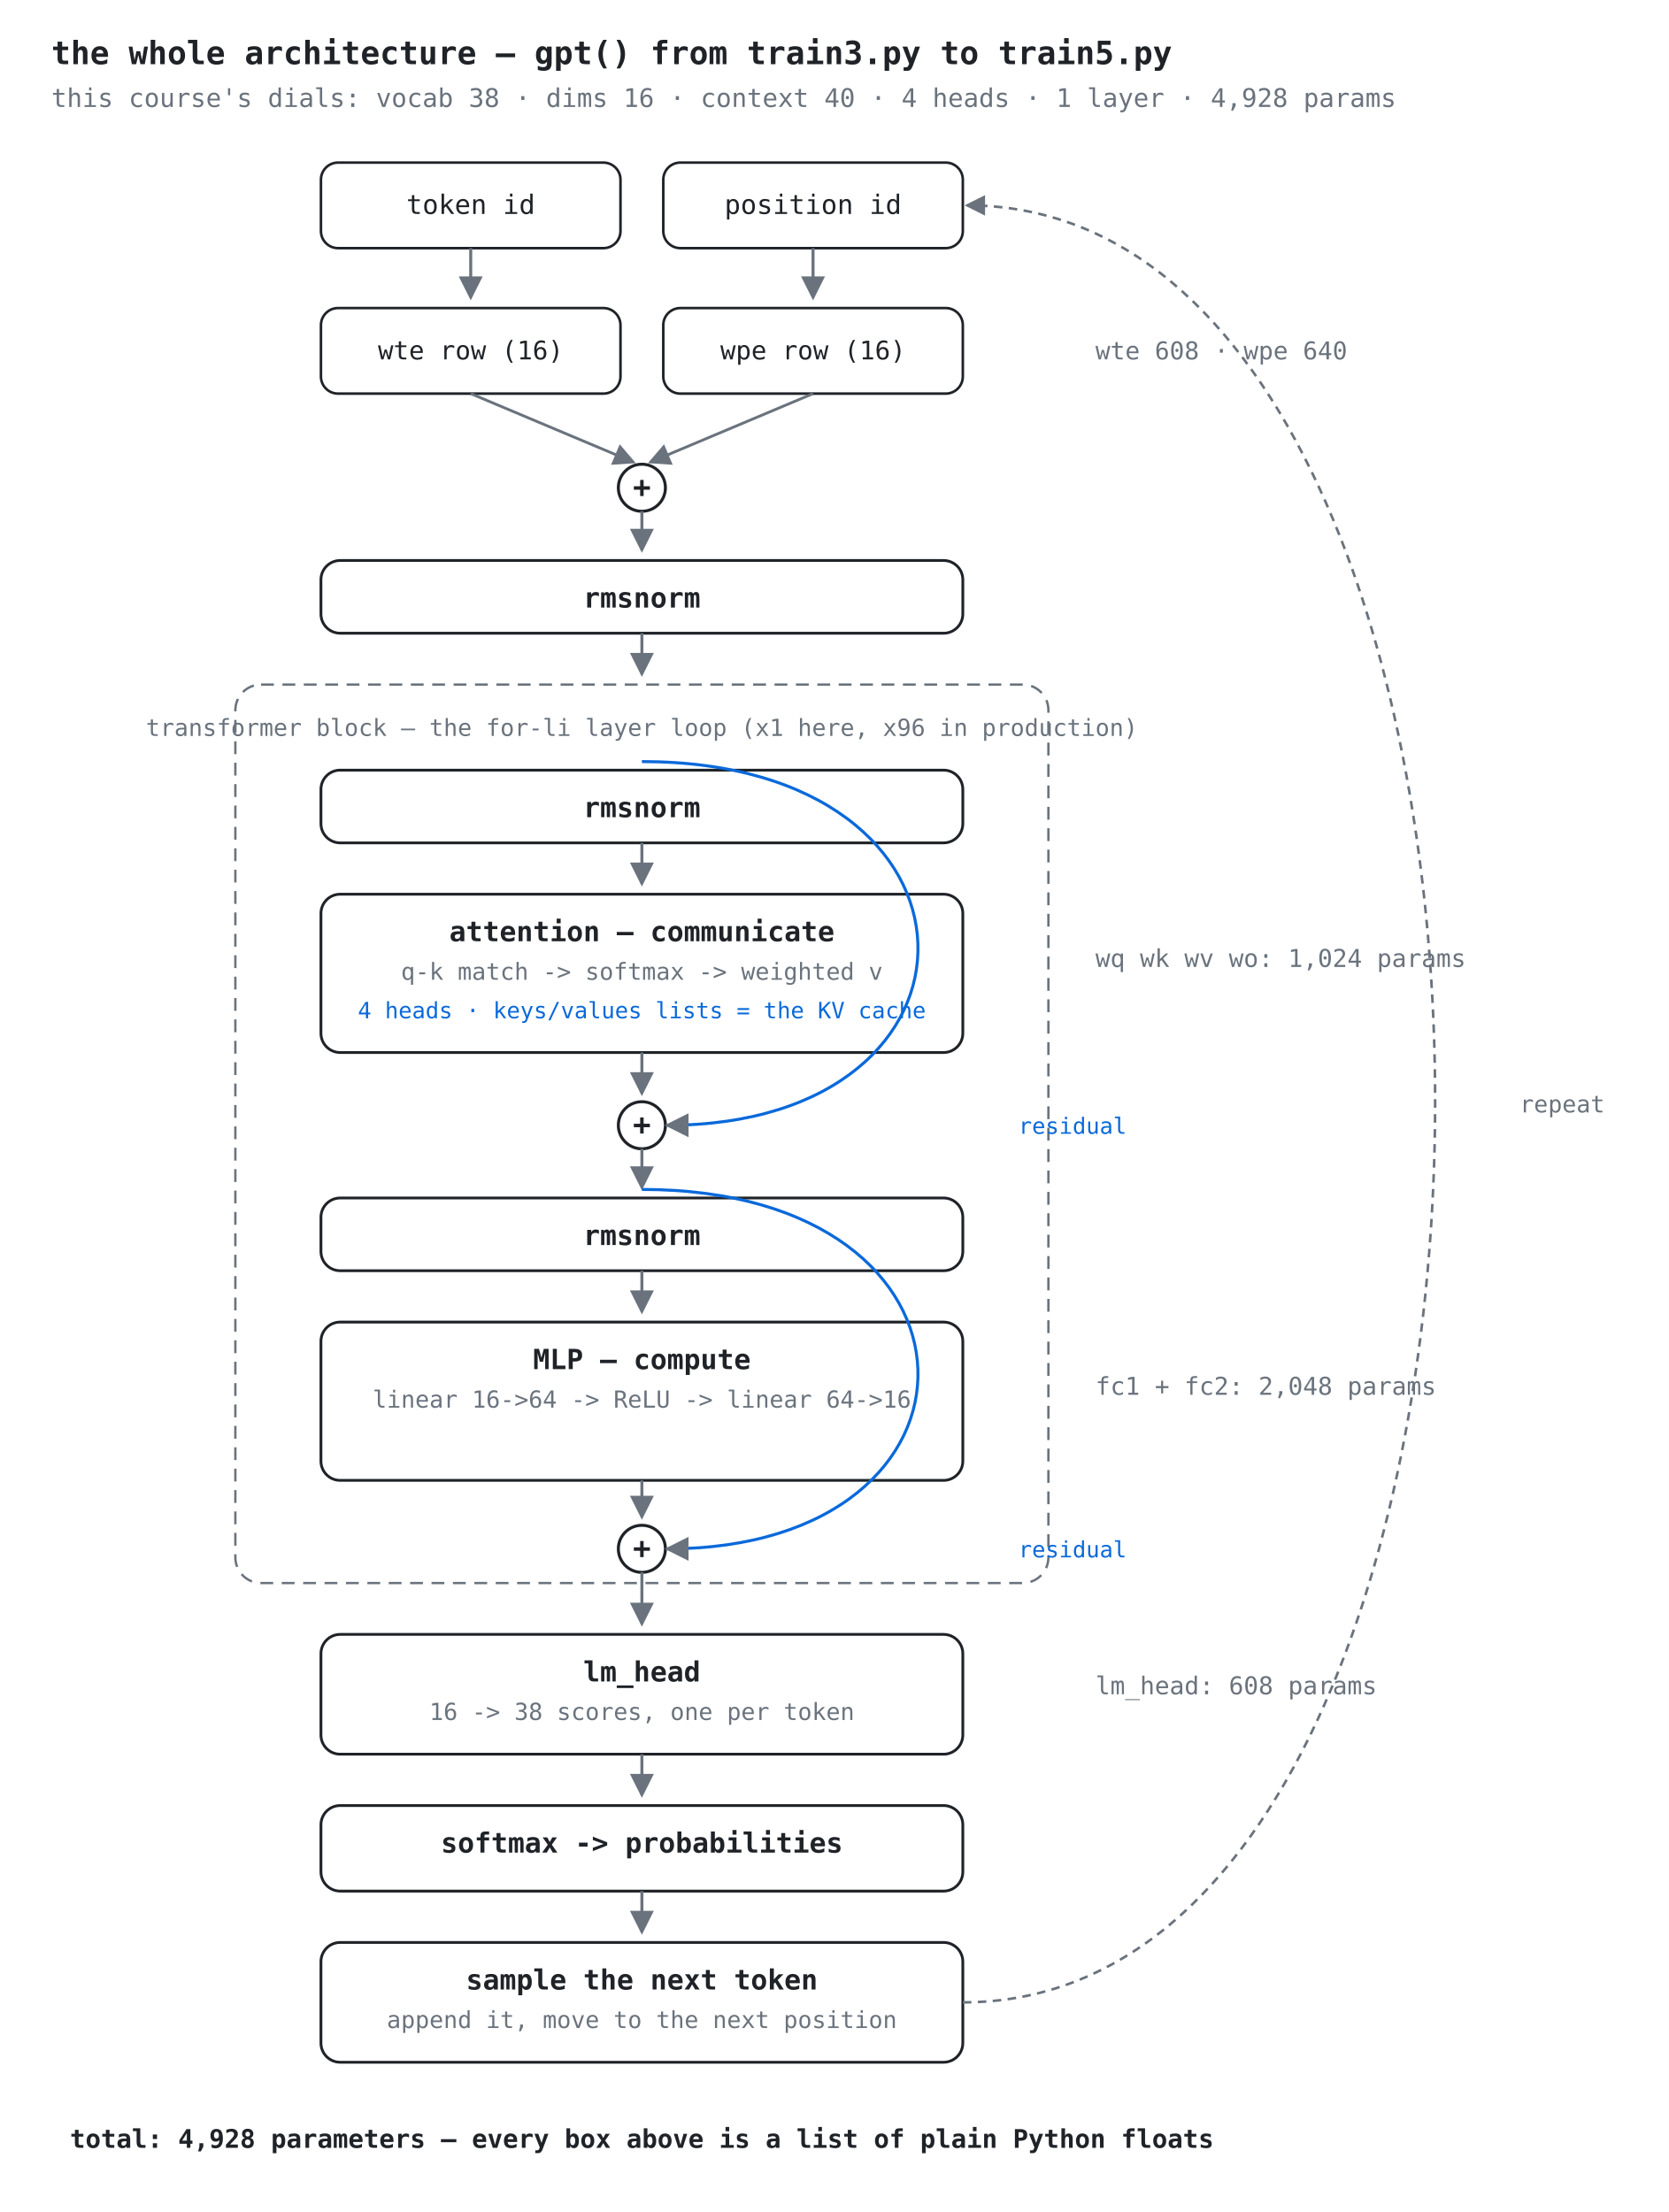
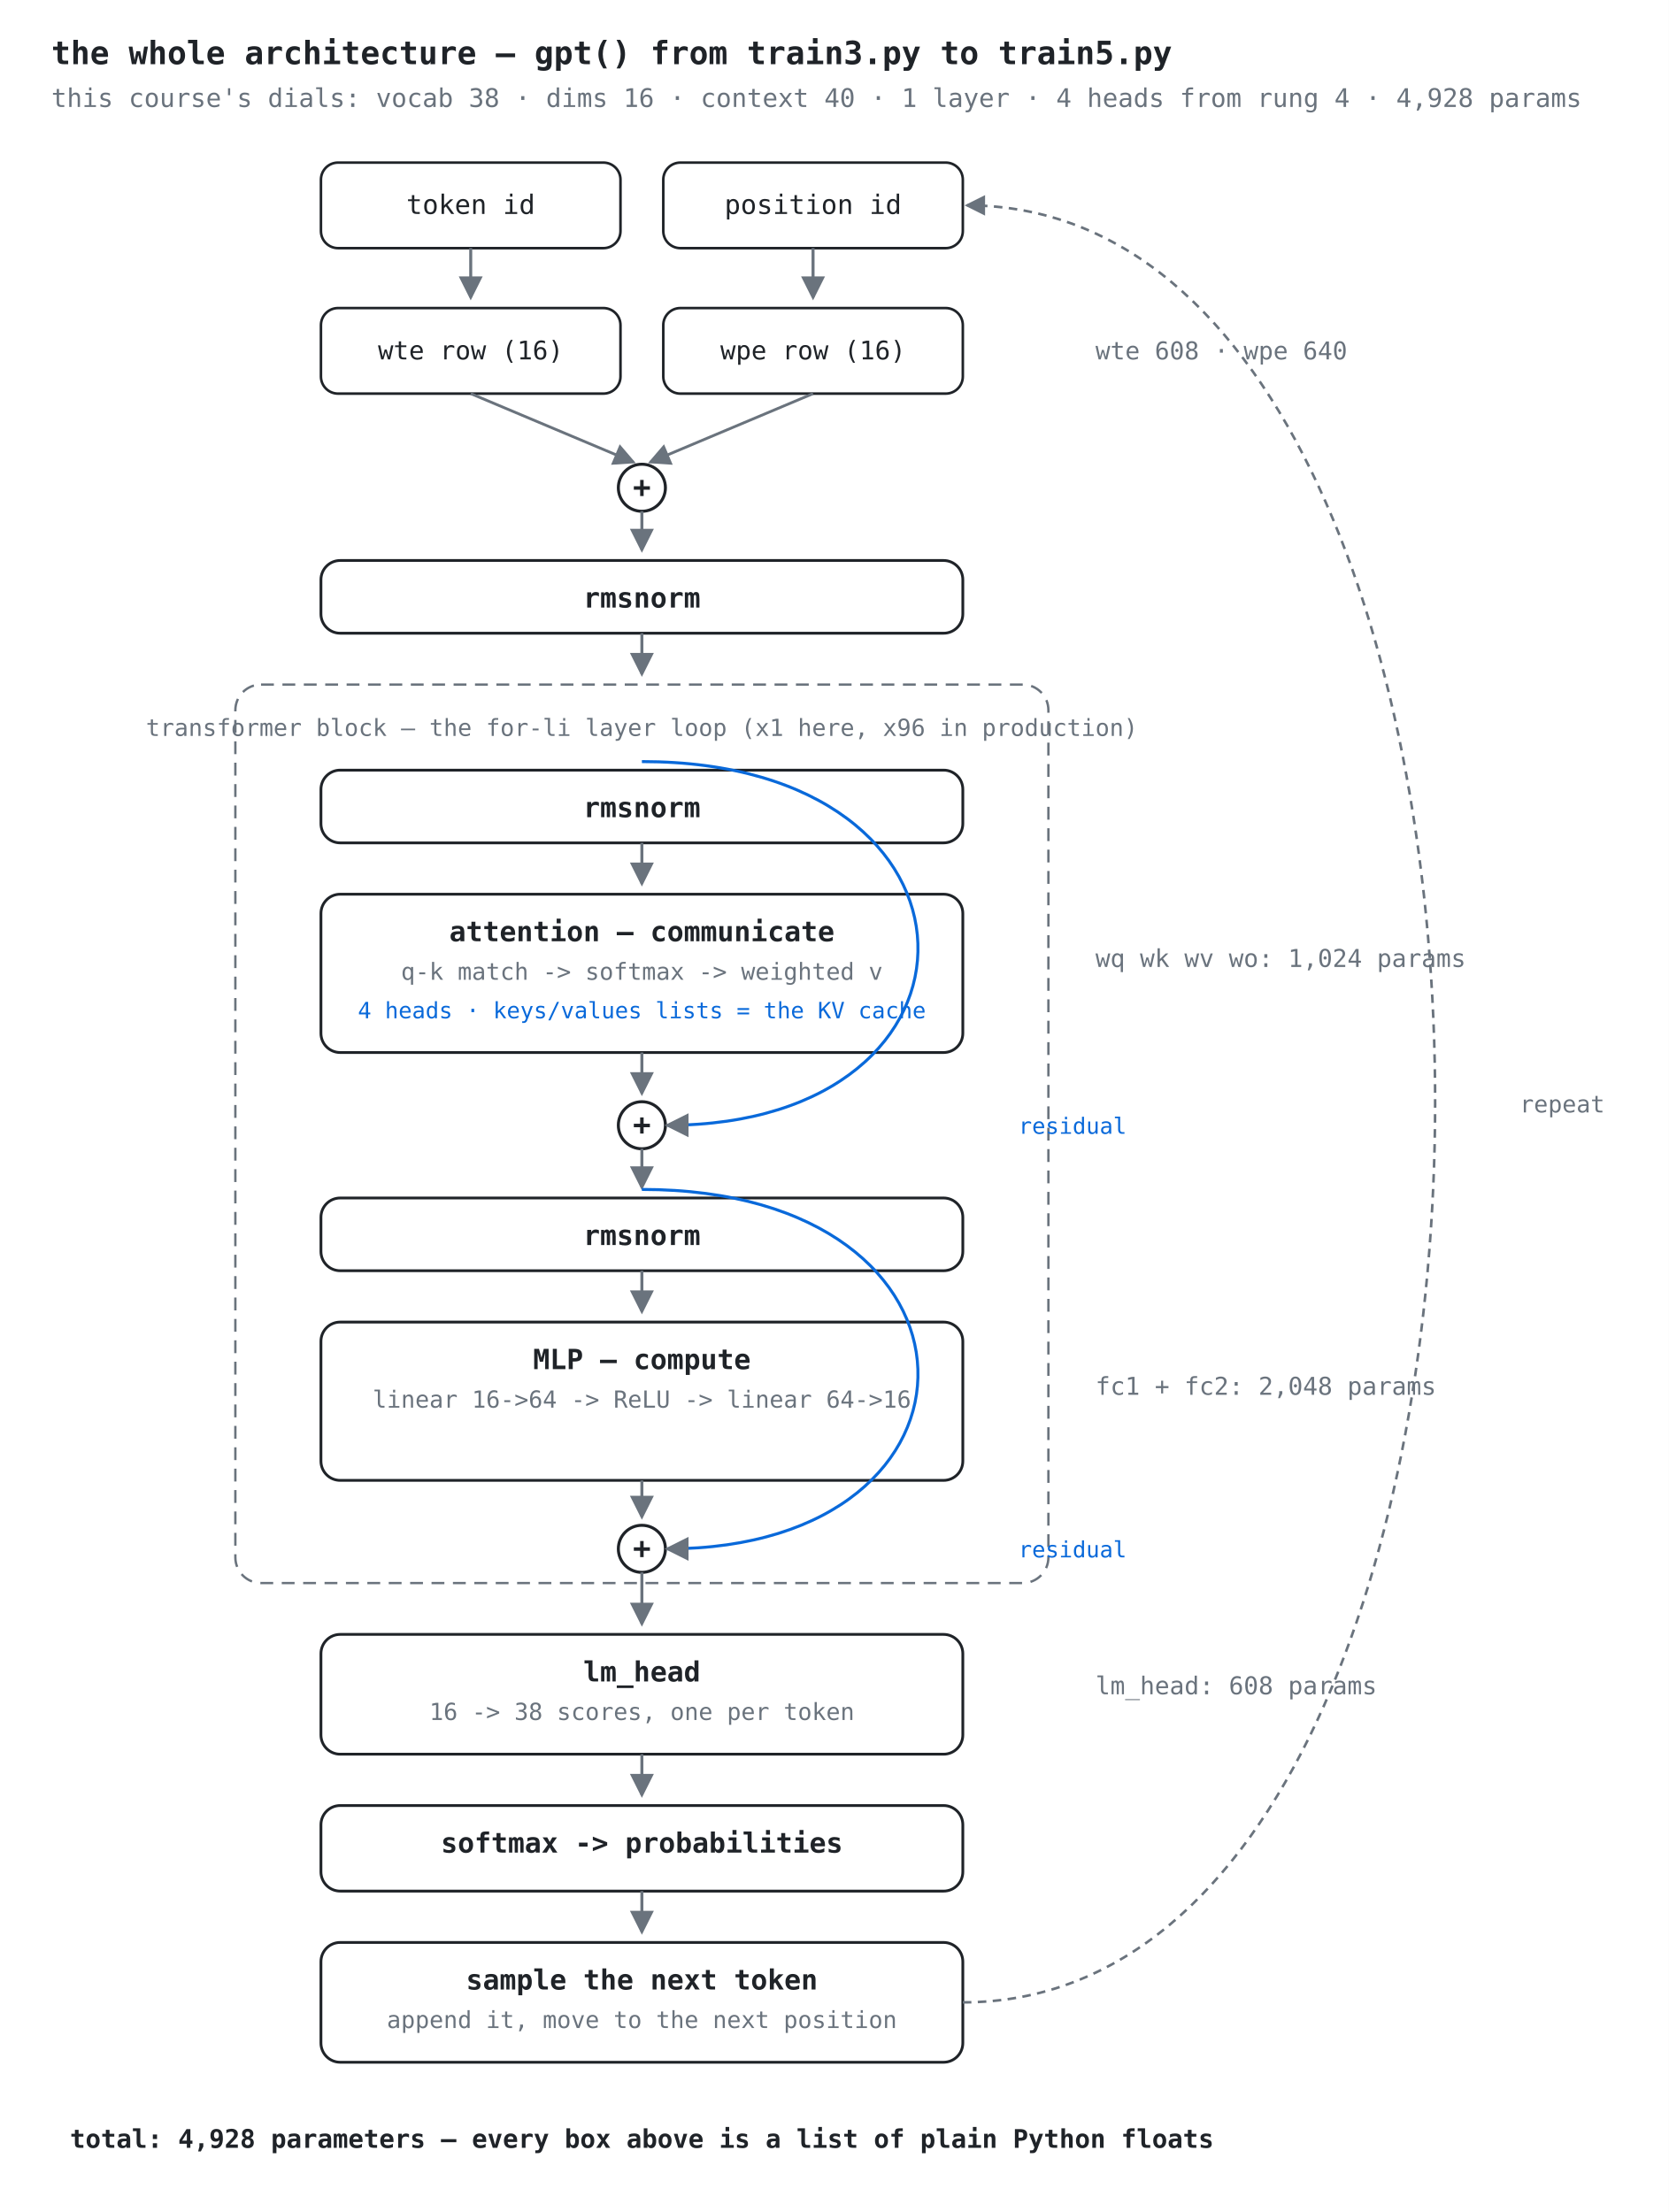
<svg xmlns="http://www.w3.org/2000/svg" width="780" height="1034" viewBox="0 0 780 1034">
  <rect width="780" height="1034" fill="#ffffff" />
  <defs>
    <marker id="m" markerWidth="8" markerHeight="8" refX="7" refY="4" orient="auto">
      <path d="M0,0 L8,4 L0,8 z" fill="#6a737d" />
    </marker>
  </defs>
  <text x="24" y="30" font-family="SFMono-Regular,Consolas,Menlo,monospace" font-size="15" fill="#1f2328" text-anchor="start" font-weight="bold">the whole architecture — gpt() from train3.py to train5.py</text>
-   <text x="24" y="50" font-family="SFMono-Regular,Consolas,Menlo,monospace" font-size="12" fill="#6a737d" text-anchor="start">this course's dials: vocab 38 · dims 16 · context 40 · 4 heads · 1 layer · 4,928 params</text>
+   <text x="24" y="50" font-family="SFMono-Regular,Consolas,Menlo,monospace" font-size="12" fill="#6a737d" text-anchor="start">this course's dials: vocab 38 · dims 16 · context 40 · 1 layer · 4 heads from rung 4 · 4,928 params</text>
  <rect x="150.0" y="76" width="140" height="40" fill="#ffffff" stroke="#1f2328" stroke-width="1.2" rx="8" />
  <text x="220.0" y="100" font-family="SFMono-Regular,Consolas,Menlo,monospace" font-size="12.5" fill="#1f2328" text-anchor="middle">token id</text>
  <rect x="310.0" y="76" width="140" height="40" fill="#ffffff" stroke="#1f2328" stroke-width="1.2" rx="8" />
  <text x="380.0" y="100" font-family="SFMono-Regular,Consolas,Menlo,monospace" font-size="12.5" fill="#1f2328" text-anchor="middle">position id</text>
  <line x1="220.0" y1="116" x2="220.0" y2="139" stroke="#6a737d" stroke-width="1.4" marker-end="url(#m)" />
  <line x1="380.0" y1="116" x2="380.0" y2="139" stroke="#6a737d" stroke-width="1.4" marker-end="url(#m)" />
  <rect x="150.0" y="144" width="140" height="40" fill="#ffffff" stroke="#1f2328" stroke-width="1.2" rx="8" />
  <text x="220.0" y="168" font-family="SFMono-Regular,Consolas,Menlo,monospace" font-size="12" fill="#1f2328" text-anchor="middle">wte row (16)</text>
  <rect x="310.0" y="144" width="140" height="40" fill="#ffffff" stroke="#1f2328" stroke-width="1.2" rx="8" />
  <text x="380.0" y="168" font-family="SFMono-Regular,Consolas,Menlo,monospace" font-size="12" fill="#1f2328" text-anchor="middle">wpe row (16)</text>
  <text x="512.0" y="168" font-family="SFMono-Regular,Consolas,Menlo,monospace" font-size="11.5" fill="#6a737d" text-anchor="start">wte 608 · wpe 640</text>
  <line x1="220.0" y1="184" x2="296" y2="216" stroke="#6a737d" stroke-width="1.3" marker-end="url(#m)" />
  <line x1="380.0" y1="184" x2="304" y2="216" stroke="#6a737d" stroke-width="1.3" marker-end="url(#m)" />
  <circle cx="300" cy="228" r="11" fill="#ffffff" stroke="#1f2328" stroke-width="1.4" />
  <text x="300" y="232.5" font-family="SFMono-Regular,Consolas,Menlo,monospace" font-size="14" fill="#1f2328" text-anchor="middle" font-weight="bold">+</text>
  <line x1="300" y1="239" x2="300" y2="257" stroke="#6a737d" stroke-width="1.4" marker-end="url(#m)" />
  <rect x="150.0" y="262" width="300" height="34" fill="#ffffff" stroke="#1f2328" stroke-width="1.3" rx="9" />
  <text x="300" y="284" font-family="SFMono-Regular,Consolas,Menlo,monospace" font-size="13" fill="#1f2328" text-anchor="middle" font-weight="bold">rmsnorm</text>
  <line x1="300" y1="296" x2="300" y2="315" stroke="#6a737d" stroke-width="1.4" marker-end="url(#m)" />
  <rect x="110.0" y="320" width="380" height="420" fill="none" stroke="#6a737d" stroke-width="1.1" stroke-dasharray="6,4" rx="12" />
  <text x="300" y="344" font-family="SFMono-Regular,Consolas,Menlo,monospace" font-size="11" fill="#6a737d" text-anchor="middle">transformer block — the for-li layer loop (x1 here, x96 in production)</text>
  <rect x="150.0" y="360" width="300" height="34" fill="#ffffff" stroke="#1f2328" stroke-width="1.3" rx="9" />
  <text x="300" y="382" font-family="SFMono-Regular,Consolas,Menlo,monospace" font-size="13" fill="#1f2328" text-anchor="middle" font-weight="bold">rmsnorm</text>
  <line x1="300" y1="394" x2="300" y2="413" stroke="#6a737d" stroke-width="1.4" marker-end="url(#m)" />
  <rect x="150.0" y="418" width="300" height="74" fill="#ffffff" stroke="#1f2328" stroke-width="1.3" rx="9" />
  <text x="300" y="440" font-family="SFMono-Regular,Consolas,Menlo,monospace" font-size="13" fill="#1f2328" text-anchor="middle" font-weight="bold">attention — communicate</text>
  <text x="300" y="458" font-family="SFMono-Regular,Consolas,Menlo,monospace" font-size="11" fill="#6a737d" text-anchor="middle">q-k match -&gt; softmax -&gt; weighted v</text>
  <text x="300" y="476" font-family="SFMono-Regular,Consolas,Menlo,monospace" font-size="10.5" fill="#0969da" text-anchor="middle">4 heads · keys/values lists = the KV cache</text>
  <text x="512.0" y="452" font-family="SFMono-Regular,Consolas,Menlo,monospace" font-size="11.5" fill="#6a737d" text-anchor="start">wq wk wv wo: 1,024 params</text>
  <line x1="300" y1="492" x2="300" y2="511" stroke="#6a737d" stroke-width="1.4" marker-end="url(#m)" />
  <circle cx="300" cy="526" r="11" fill="#ffffff" stroke="#1f2328" stroke-width="1.4" />
  <text x="300" y="530.5" font-family="SFMono-Regular,Consolas,Menlo,monospace" font-size="14" fill="#1f2328" text-anchor="middle" font-weight="bold">+</text>
  <path d="M 300 356 C 470.0 356, 470.0 526, 312 526" fill="none" stroke="#0969da" stroke-width="1.4" marker-end="url(#m)" />
  <text x="476.0" y="530" font-family="SFMono-Regular,Consolas,Menlo,monospace" font-size="10.5" fill="#0969da" text-anchor="start">residual</text>
  <line x1="300" y1="537" x2="300" y2="555" stroke="#6a737d" stroke-width="1.4" marker-end="url(#m)" />
  <rect x="150.0" y="560" width="300" height="34" fill="#ffffff" stroke="#1f2328" stroke-width="1.3" rx="9" />
  <text x="300" y="582" font-family="SFMono-Regular,Consolas,Menlo,monospace" font-size="13" fill="#1f2328" text-anchor="middle" font-weight="bold">rmsnorm</text>
  <line x1="300" y1="594" x2="300" y2="613" stroke="#6a737d" stroke-width="1.4" marker-end="url(#m)" />
  <rect x="150.0" y="618" width="300" height="74" fill="#ffffff" stroke="#1f2328" stroke-width="1.3" rx="9" />
  <text x="300" y="640" font-family="SFMono-Regular,Consolas,Menlo,monospace" font-size="13" fill="#1f2328" text-anchor="middle" font-weight="bold">MLP — compute</text>
  <text x="300" y="658" font-family="SFMono-Regular,Consolas,Menlo,monospace" font-size="11" fill="#6a737d" text-anchor="middle">linear 16-&gt;64 -&gt; ReLU -&gt; linear 64-&gt;16</text>
  <text x="512.0" y="652" font-family="SFMono-Regular,Consolas,Menlo,monospace" font-size="11.5" fill="#6a737d" text-anchor="start">fc1 + fc2: 2,048 params</text>
  <line x1="300" y1="692" x2="300" y2="709" stroke="#6a737d" stroke-width="1.4" marker-end="url(#m)" />
  <circle cx="300" cy="724" r="11" fill="#ffffff" stroke="#1f2328" stroke-width="1.4" />
  <text x="300" y="728.5" font-family="SFMono-Regular,Consolas,Menlo,monospace" font-size="14" fill="#1f2328" text-anchor="middle" font-weight="bold">+</text>
  <path d="M 300 556 C 470.0 556, 470.0 724, 312 724" fill="none" stroke="#0969da" stroke-width="1.4" marker-end="url(#m)" />
  <text x="476.0" y="728" font-family="SFMono-Regular,Consolas,Menlo,monospace" font-size="10.5" fill="#0969da" text-anchor="start">residual</text>
  <line x1="300" y1="735" x2="300" y2="759" stroke="#6a737d" stroke-width="1.4" marker-end="url(#m)" />
  <rect x="150.0" y="764" width="300" height="56" fill="#ffffff" stroke="#1f2328" stroke-width="1.3" rx="9" />
  <text x="300" y="786" font-family="SFMono-Regular,Consolas,Menlo,monospace" font-size="13" fill="#1f2328" text-anchor="middle" font-weight="bold">lm_head</text>
  <text x="300" y="804" font-family="SFMono-Regular,Consolas,Menlo,monospace" font-size="11" fill="#6a737d" text-anchor="middle">16 -&gt; 38 scores, one per token</text>
  <text x="512.0" y="792" font-family="SFMono-Regular,Consolas,Menlo,monospace" font-size="11.5" fill="#6a737d" text-anchor="start">lm_head: 608 params</text>
  <line x1="300" y1="820" x2="300" y2="839" stroke="#6a737d" stroke-width="1.4" marker-end="url(#m)" />
  <rect x="150.0" y="844" width="300" height="40" fill="#ffffff" stroke="#1f2328" stroke-width="1.3" rx="9" />
  <text x="300" y="866" font-family="SFMono-Regular,Consolas,Menlo,monospace" font-size="13" fill="#1f2328" text-anchor="middle" font-weight="bold">softmax -&gt; probabilities</text>
  <line x1="300" y1="884" x2="300" y2="903" stroke="#6a737d" stroke-width="1.4" marker-end="url(#m)" />
  <rect x="150.0" y="908" width="300" height="56" fill="#ffffff" stroke="#1f2328" stroke-width="1.3" rx="9" />
  <text x="300" y="930" font-family="SFMono-Regular,Consolas,Menlo,monospace" font-size="13" fill="#1f2328" text-anchor="middle" font-weight="bold">sample the next token</text>
  <text x="300" y="948" font-family="SFMono-Regular,Consolas,Menlo,monospace" font-size="11" fill="#6a737d" text-anchor="middle">append it, move to the next position</text>
  <path d="M 450.0 936 C 744 936, 744 96, 452.0 96" fill="none" stroke="#6a737d" stroke-width="1.2" stroke-dasharray="4,3" marker-end="url(#m)" />
  <text x="750" y="520" font-family="SFMono-Regular,Consolas,Menlo,monospace" font-size="11" fill="#6a737d" text-anchor="end">repeat</text>
  <text x="300" y="1004" font-family="SFMono-Regular,Consolas,Menlo,monospace" font-size="12" fill="#1f2328" text-anchor="middle" font-weight="bold">total: 4,928 parameters — every box above is a list of plain Python floats</text>
</svg>
